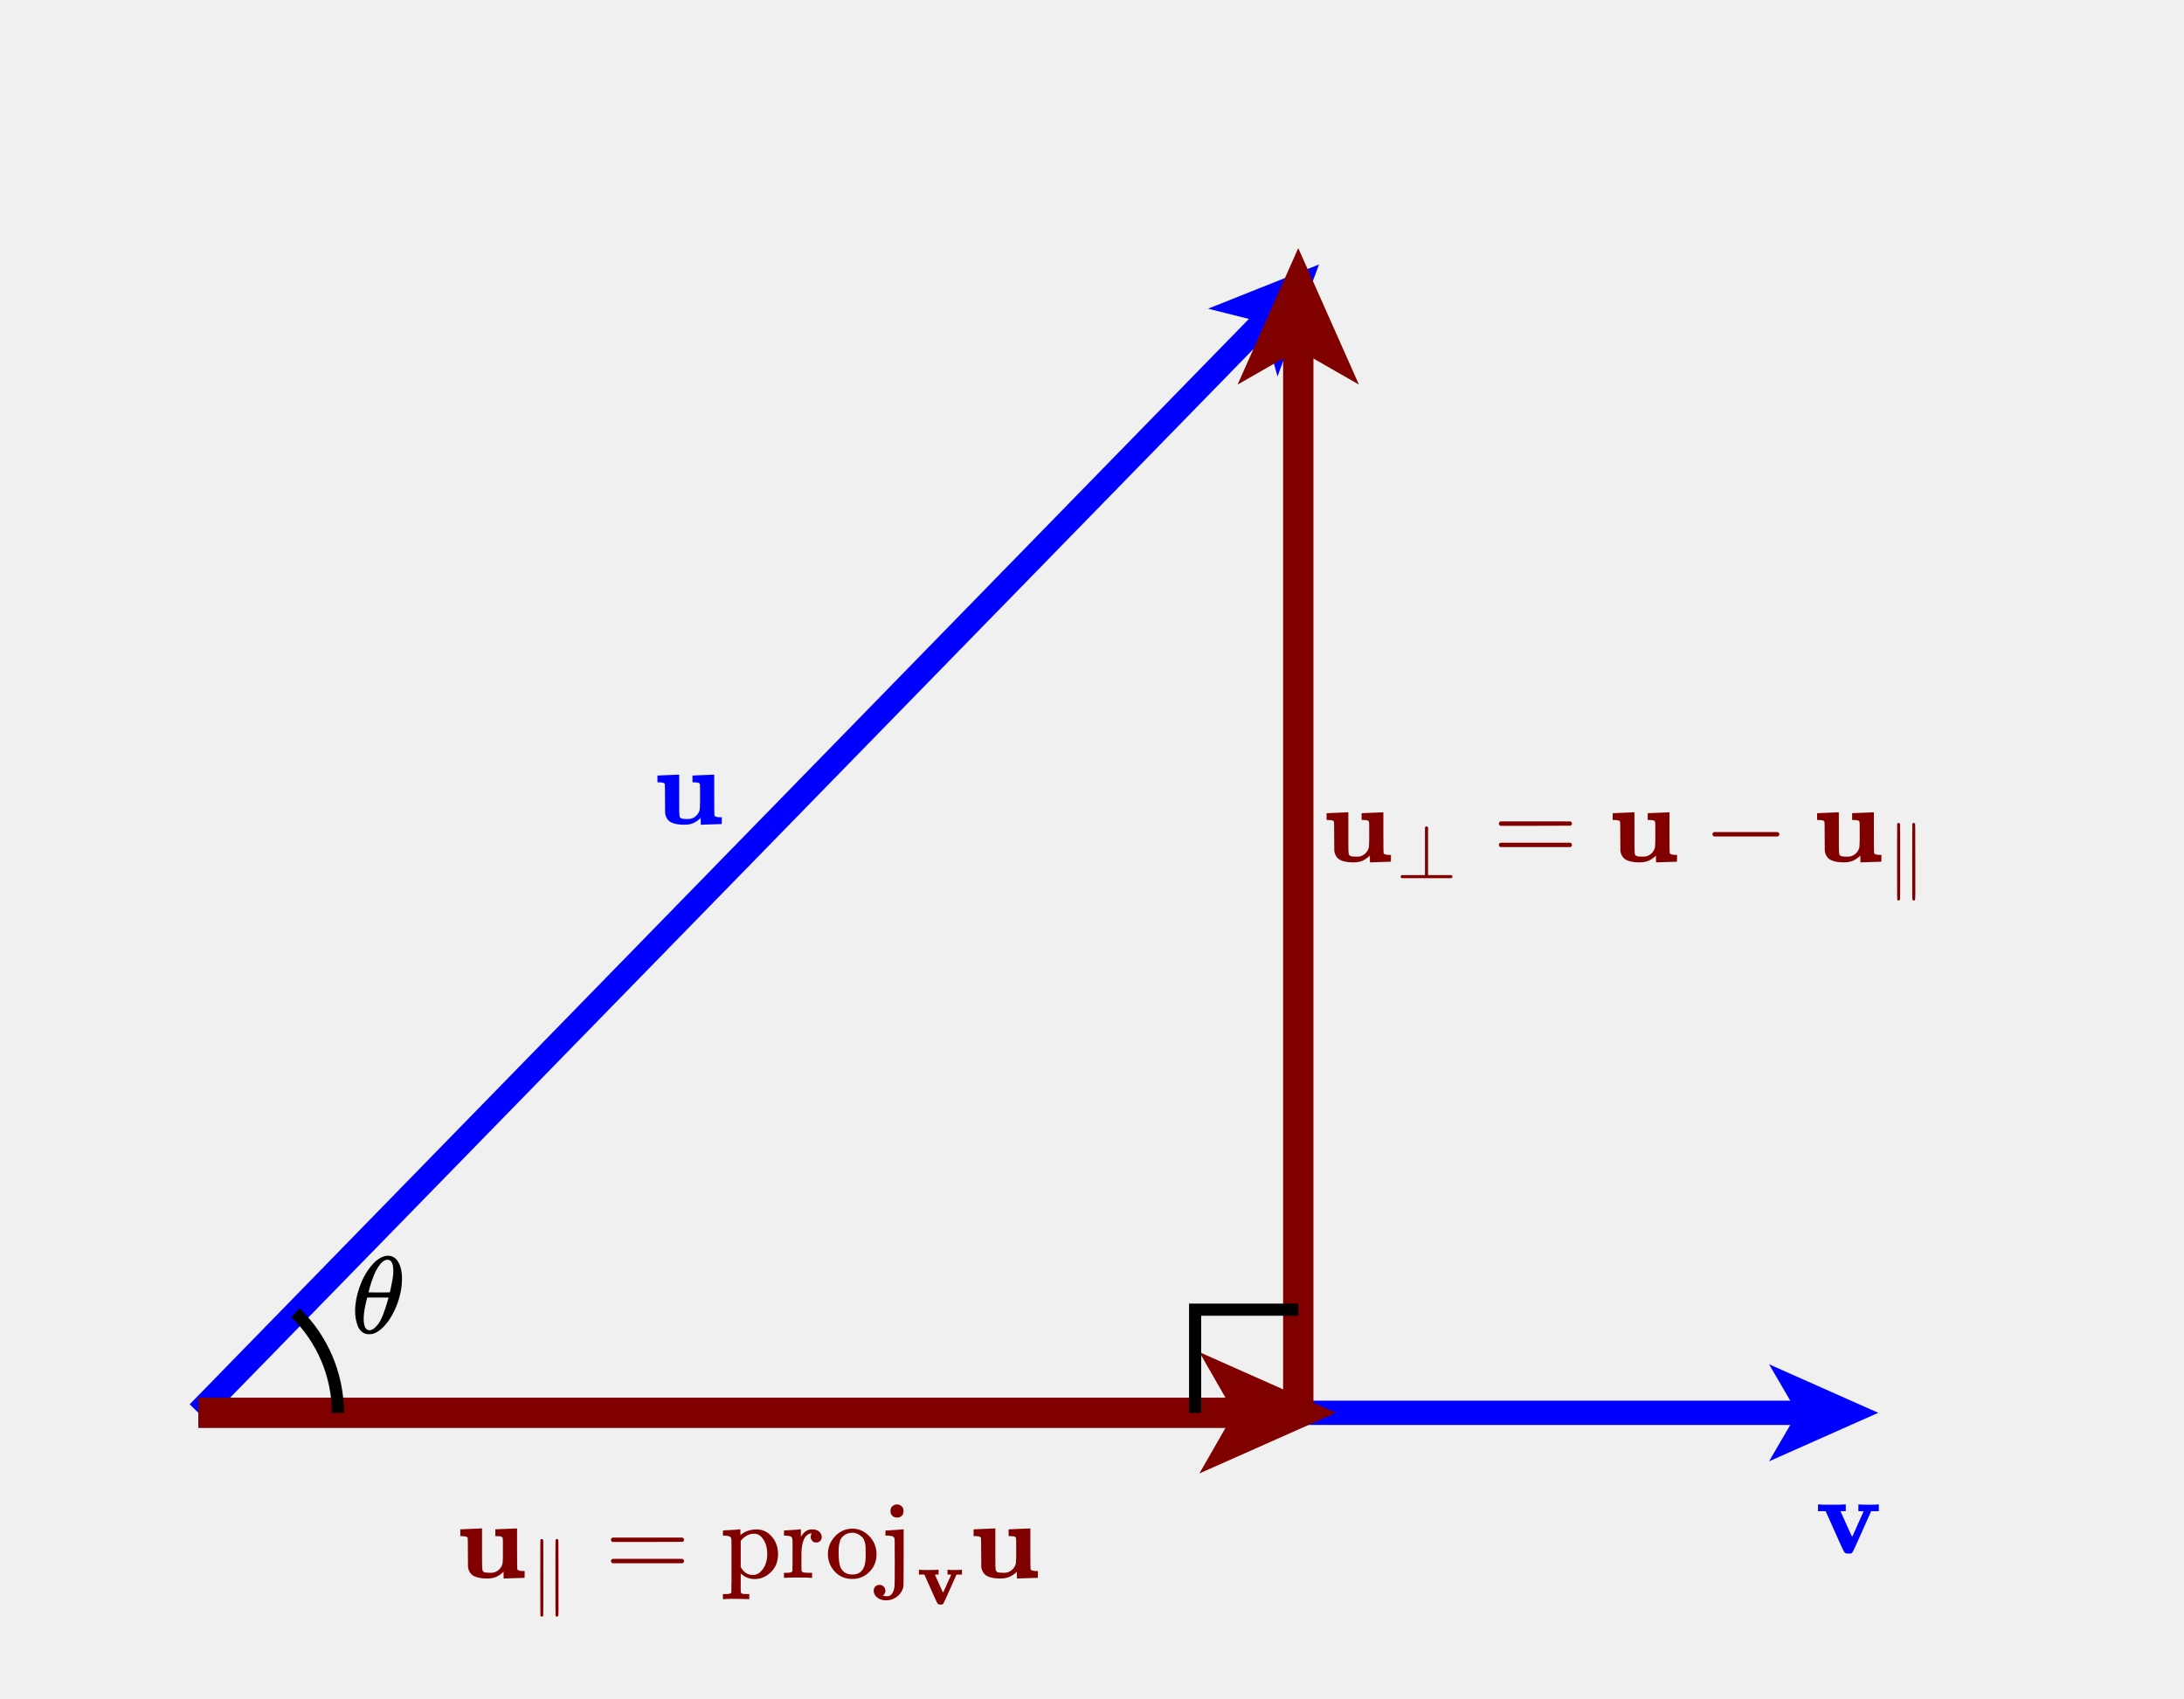
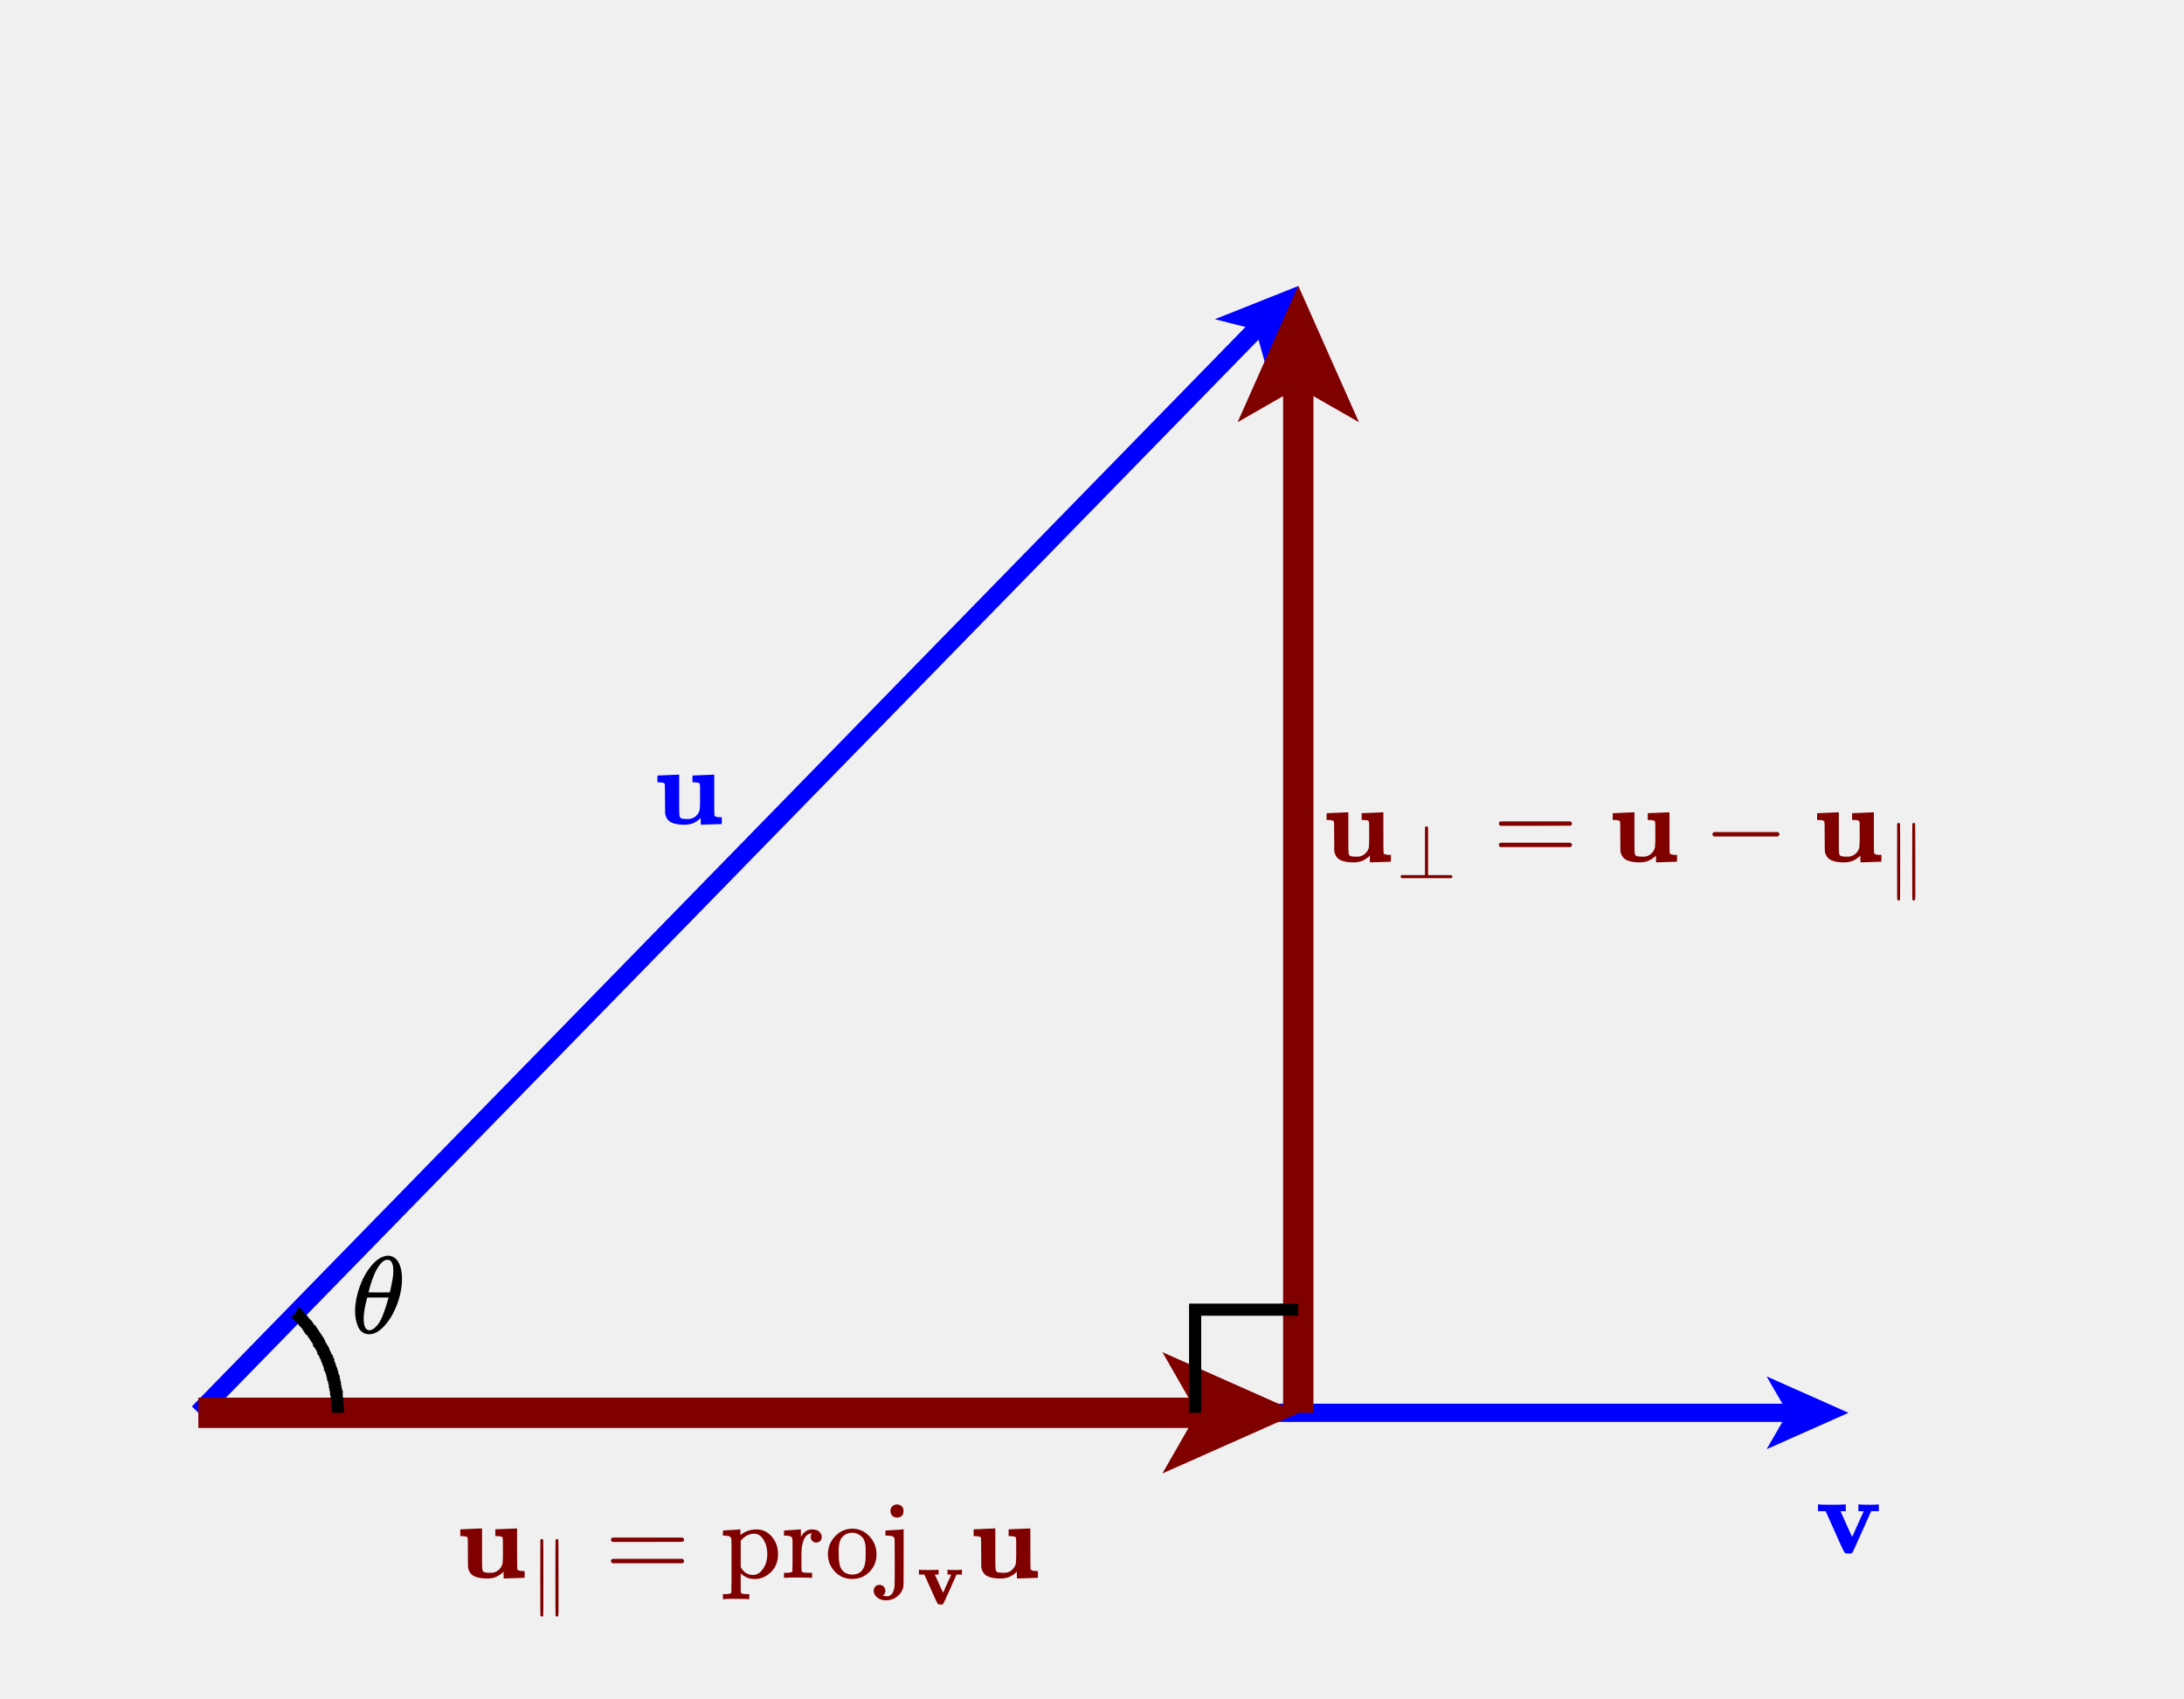
<svg xmlns="http://www.w3.org/2000/svg" xmlns:xlink="http://www.w3.org/1999/xlink" id="prefigure-projection-figure" width="360" height="280" viewBox="0 0 360 280">
  <defs>
-     <clipPath id="prefigure-projection-clipPath-0">
+     <clipPath id="prefigure-projection-__clipPath-0">
      <rect x="10.0" y="10.0" width="340.0" height="260.0" />
    </clipPath>
-     <clipPath id="prefigure-projection-clipPath-1">
+     <clipPath id="prefigure-projection-__clipPath-1">
      <rect x="10.0" y="10.0" width="340.0" height="260.0" />
    </clipPath>
-     <marker id="prefigure-projection-arrow-head-end-4_None_24_60-blue" markerWidth="18.0" markerHeight="16.0" markerUnits="userSpaceOnUse" orient="auto-start-reverse" refX="13.1" refY="8.0">
-       <path d="M 18.0 8.0L 0.0 16.0L 3.5 10.0L 3.5 6.0L 0.0 0.0Z" fill="blue" stroke="none" />
+     <marker id="prefigure-projection-arrow-head-end-3_None_24_60-blue" markerWidth="13.5" markerHeight="12.0" markerUnits="userSpaceOnUse" orient="auto-start-reverse" refX="9.8" refY="6.0">
+       <path d="M 13.5 6.0L 0.0 12.0L 2.6 7.5L 2.6 4.5L 0.0 0.0Z" fill="blue" stroke="none" />
    </marker>
-     <marker id="prefigure-projection-arrow-head-end-4_None_24_60-blue-outline" markerWidth="22.0" markerHeight="20.0" markerUnits="userSpaceOnUse" orient="auto-start-reverse" refX="15.1" refY="10.0">
-       <path d="M 20.8 11.8 L 2.8 19.8 A 2 2 0 0 1 0.0 18.0 L 0.0 2.0 A 2 2 0 0 1 2.8 0.2 L 20.8 8.2 A 2 2 0 0 1 20.8 11.8 Z" fill="white" stroke="none" />
+     <marker id="prefigure-projection-arrow-head-end-3_None_24_60-blue-outline" markerWidth="17.5" markerHeight="16.0" markerUnits="userSpaceOnUse" orient="auto-start-reverse" refX="11.8" refY="8.0">
+       <path d="M 16.3 9.8 L 2.8 15.8 A 2 2 0 0 1 0.0 14.0 L 0.0 2.0 A 2 2 0 0 1 2.8 0.2 L 16.3 6.2 A 2 2 0 0 1 16.3 9.8 Z" fill="white" stroke="none" />
    </marker>
    <marker id="prefigure-projection-arrow-head-end-5_None_24_60-maroon" markerWidth="22.5" markerHeight="20.0" markerUnits="userSpaceOnUse" orient="auto-start-reverse" refX="16.3" refY="10.0">
      <path d="M 22.5 10.0L 0.0 20.0L 4.3 12.5L 4.3 7.5L 0.0 0.0Z" fill="maroon" stroke="none" />
    </marker>
    <marker id="prefigure-projection-arrow-head-end-5_None_24_60-maroon-outline" markerWidth="26.5" markerHeight="24.0" markerUnits="userSpaceOnUse" orient="auto-start-reverse" refX="18.3" refY="12.0">
      <path d="M 25.3 13.8 L 2.8 23.8 A 2 2 0 0 1 0.0 22.0 L 0.0 2.0 A 2 2 0 0 1 2.8 0.2 L 25.3 10.2 A 2 2 0 0 1 25.3 13.8 Z" fill="white" stroke="none" />
    </marker>
  </defs>
-   <path id="prefigure-projection-vec-v" stroke="blue" stroke-width="4" fill="none" d="M 32.7 232.9 L 304.7 232.9" marker-end="url(#prefigure-projection-arrow-head-end-4_None_24_60-blue)" />
-   <path id="prefigure-projection-vec-u" stroke="blue" stroke-width="4" fill="none" d="M 32.7 232.9 L 214.0 47.1" marker-end="url(#prefigure-projection-arrow-head-end-4_None_24_60-blue)" />
-   <path id="prefigure-projection-vec-proj" stroke="maroon" stroke-width="5" fill="none" d="M 32.7 232.9 L 214.0 232.9" marker-end="url(#prefigure-projection-arrow-head-end-5_None_24_60-maroon)" />
-   <path id="prefigure-projection-vec-perp" stroke="maroon" stroke-width="5" fill="none" d="M 214.0 232.9 L 214.0 47.1" marker-end="url(#prefigure-projection-arrow-head-end-5_None_24_60-maroon)" />
+   <path id="prefigure-projection-vec-v" stroke="blue" stroke-width="3" fill="none" marker-end="url(#prefigure-projection-arrow-head-end-3_None_24_60-blue)" d="M 32.7 232.9 L 301.0 232.9" />
+   <path id="prefigure-projection-vec-u" stroke="blue" stroke-width="3" fill="none" marker-end="url(#prefigure-projection-arrow-head-end-3_None_24_60-blue)" d="M 32.7 232.9 L 211.4 49.8" />
+   <path id="prefigure-projection-vec-proj" stroke="maroon" stroke-width="5" fill="none" marker-end="url(#prefigure-projection-arrow-head-end-5_None_24_60-maroon)" d="M 32.7 232.9 L 207.9 232.9" />
+   <path id="prefigure-projection-vec-perp" stroke="maroon" stroke-width="5" fill="none" marker-end="url(#prefigure-projection-arrow-head-end-5_None_24_60-maroon)" d="M 214.0 232.9 L 214.0 53.3" />
  <g id="prefigure-projection-v-label" transform="translate(304.7,248.0) translate(-5.5,-0.0)">
-     <g id="prefigure-projection-g-0">
+     <g id="prefigure-projection-__g-0">
      <svg style="vertical-align: 0.000px; color:blue" width="10.984px" height="8.040px" role="img" focusable="false" viewBox="0 -444 607 444" x="0.0" y="0.0">
        <defs>
          <path id="prefigure-projection-MJX-2-TEX-B-1D42F" d="M401 444Q413 441 495 441Q568 441 574 444H580V382H510L409 156Q348 18 339 6Q331 -4 320 -4Q318 -4 313 -4T303 -3H288Q273 -3 264 12T221 102Q206 135 197 156L96 382H26V444H34Q49 441 145 441Q252 441 270 444H279V382H231L284 264Q335 149 338 149Q338 150 389 264T442 381Q442 382 418 382H394V444H401Z" />
        </defs>
        <g stroke="currentColor" fill="currentColor" stroke-width="0" transform="scale(1,-1)">
          <g data-mml-node="math">
            <g data-mml-node="TeXAtom" data-mjx-texclass="ORD">
              <g data-mml-node="mi" data-semantic-type="identifier" data-semantic-role="latinletter" data-semantic-font="bold" data-semantic-annotation="clearspeak:simple" data-semantic-id="0" data-semantic-attributes="texclass:ORD" data-semantic-speech="bold v">
                <use data-c="1D42F" xlink:href="#prefigure-projection-MJX-2-TEX-B-1D42F" />
              </g>
            </g>
          </g>
        </g>
      </svg>
    </g>
  </g>
  <g id="prefigure-projection-u-label" transform="translate(119.3,136.0) translate(-11.6,-8.3)">
-     <g id="prefigure-projection-g-1">
+     <g id="prefigure-projection-__g-1">
      <svg style="vertical-align: -0.112px; color:blue" width="11.568px" height="8.256px" role="img" focusable="false" viewBox="0 -450 639 456" x="0.0" y="0.0">
        <defs>
          <path id="prefigure-projection-MJX-3-TEX-B-1D42E" d="M40 442L134 446Q228 450 229 450H235V273V165Q235 90 238 74T254 52Q268 46 304 46H319Q352 46 380 67T419 121L420 123Q424 135 425 199Q425 201 425 207Q425 233 425 249V316Q425 354 423 363T410 376Q396 380 369 380H356V442L554 450V267Q554 84 556 79Q561 62 610 62H623V31Q623 0 622 0Q603 0 527 -3T432 -6Q431 -6 431 25V56L420 45Q373 6 332 -1Q313 -6 281 -6Q208 -6 165 14T109 87L107 98L106 230Q106 358 104 366Q96 380 50 380H37V442H40Z" />
        </defs>
        <g stroke="currentColor" fill="currentColor" stroke-width="0" transform="scale(1,-1)">
          <g data-mml-node="math">
            <g data-mml-node="TeXAtom" data-mjx-texclass="ORD">
              <g data-mml-node="mi" data-semantic-type="identifier" data-semantic-role="latinletter" data-semantic-font="bold" data-semantic-annotation="clearspeak:simple" data-semantic-id="0" data-semantic-attributes="texclass:ORD" data-semantic-speech="bold u">
                <use data-c="1D42E" xlink:href="#prefigure-projection-MJX-3-TEX-B-1D42E" />
              </g>
            </g>
          </g>
        </g>
      </svg>
    </g>
  </g>
  <g id="prefigure-projection-proj-label" transform="translate(123.3,248.0) translate(-48.1,-0.0)">
-     <g id="prefigure-projection-g-2">
+     <g id="prefigure-projection-__g-2">
      <svg style="vertical-align: -6.400px; color:maroon" width="96.184px" height="18.504px" role="img" focusable="false" viewBox="0 -669 5314.3 1022.5" x="0.0" y="0.0">
        <defs>
          <path id="prefigure-projection-MJX-4-TEX-B-1D42E" d="M40 442L134 446Q228 450 229 450H235V273V165Q235 90 238 74T254 52Q268 46 304 46H319Q352 46 380 67T419 121L420 123Q424 135 425 199Q425 201 425 207Q425 233 425 249V316Q425 354 423 363T410 376Q396 380 369 380H356V442L554 450V267Q554 84 556 79Q561 62 610 62H623V31Q623 0 622 0Q603 0 527 -3T432 -6Q431 -6 431 25V56L420 45Q373 6 332 -1Q313 -6 281 -6Q208 -6 165 14T109 87L107 98L106 230Q106 358 104 366Q96 380 50 380H37V442H40Z" />
          <path id="prefigure-projection-MJX-4-TEX-N-2225" d="M133 736Q138 750 153 750Q164 750 170 739Q172 735 172 250T170 -239Q164 -250 152 -250Q144 -250 138 -244L137 -243Q133 -241 133 -179T132 250Q132 731 133 736ZM329 739Q334 750 346 750Q353 750 361 744L362 743Q366 741 366 679T367 250T367 -178T362 -243L361 -244Q355 -250 347 -250Q335 -250 329 -239Q327 -235 327 250T329 739Z" />
          <path id="prefigure-projection-MJX-4-TEX-N-3D" d="M56 347Q56 360 70 367H707Q722 359 722 347Q722 336 708 328L390 327H72Q56 332 56 347ZM56 153Q56 168 72 173H708Q722 163 722 153Q722 140 707 133H70Q56 140 56 153Z" />
          <path id="prefigure-projection-MJX-4-TEX-N-70" d="M36 -148H50Q89 -148 97 -134V-126Q97 -119 97 -107T97 -77T98 -38T98 6T98 55T98 106Q98 140 98 177T98 243T98 296T97 335T97 351Q94 370 83 376T38 385H20V408Q20 431 22 431L32 432Q42 433 61 434T98 436Q115 437 135 438T165 441T176 442H179V416L180 390L188 397Q247 441 326 441Q407 441 464 377T522 216Q522 115 457 52T310 -11Q242 -11 190 33L182 40V-45V-101Q182 -128 184 -134T195 -145Q216 -148 244 -148H260V-194H252L228 -193Q205 -192 178 -192T140 -191Q37 -191 28 -194H20V-148H36ZM424 218Q424 292 390 347T305 402Q234 402 182 337V98Q222 26 294 26Q345 26 384 80T424 218Z" />
          <path id="prefigure-projection-MJX-4-TEX-N-72" d="M36 46H50Q89 46 97 60V68Q97 77 97 91T98 122T98 161T98 203Q98 234 98 269T98 328L97 351Q94 370 83 376T38 385H20V408Q20 431 22 431L32 432Q42 433 60 434T96 436Q112 437 131 438T160 441T171 442H174V373Q213 441 271 441H277Q322 441 343 419T364 373Q364 352 351 337T313 322Q288 322 276 338T263 372Q263 381 265 388T270 400T273 405Q271 407 250 401Q234 393 226 386Q179 341 179 207V154Q179 141 179 127T179 101T180 81T180 66V61Q181 59 183 57T188 54T193 51T200 49T207 48T216 47T225 47T235 46T245 46H276V0H267Q249 3 140 3Q37 3 28 0H20V46H36Z" />
          <path id="prefigure-projection-MJX-4-TEX-N-6F" d="M28 214Q28 309 93 378T250 448Q340 448 405 380T471 215Q471 120 407 55T250 -10Q153 -10 91 57T28 214ZM250 30Q372 30 372 193V225V250Q372 272 371 288T364 326T348 362T317 390T268 410Q263 411 252 411Q222 411 195 399Q152 377 139 338T126 246V226Q126 130 145 91Q177 30 250 30Z" />
          <path id="prefigure-projection-MJX-4-TEX-N-6A" d="M98 609Q98 637 116 653T160 669Q183 667 200 652T217 609Q217 579 200 564T158 549Q133 549 116 564T98 609ZM28 -163Q58 -168 64 -168Q124 -168 135 -77Q137 -65 137 141T136 353Q132 371 120 377T72 385H52V408Q52 431 54 431L58 432Q62 432 70 432T87 433T108 434T133 436Q151 437 171 438T202 441T214 442H218V184Q217 -36 217 -59T211 -98Q195 -145 153 -175T58 -205Q9 -205 -23 -179T-55 -117Q-55 -94 -40 -79T-2 -64T36 -79T52 -118Q52 -143 28 -163Z" />
          <path id="prefigure-projection-MJX-4-TEX-B-1D42F" d="M401 444Q413 441 495 441Q568 441 574 444H580V382H510L409 156Q348 18 339 6Q331 -4 320 -4Q318 -4 313 -4T303 -3H288Q273 -3 264 12T221 102Q206 135 197 156L96 382H26V444H34Q49 441 145 441Q252 441 270 444H279V382H231L284 264Q335 149 338 149Q338 150 389 264T442 381Q442 382 418 382H394V444H401Z" />
          <path id="prefigure-projection-MJX-4-TEX-N-2062" d="" />
        </defs>
        <g stroke="currentColor" fill="currentColor" stroke-width="0" transform="scale(1,-1)">
          <g data-mml-node="math" data-semantic-type="relseq" data-semantic-role="equality" data-semantic-id="10" data-semantic-children="2,9" data-semantic-content="3" data-semantic-speech="bold u Subscript parallel to Baseline equals proj Subscript bold v Baseline bold u">
            <g data-mml-node="msub" data-semantic-type="subscript" data-semantic-role="latinletter" data-semantic-id="2" data-semantic-children="0,1" data-semantic-parent="10" data-semantic-speech="bold u Subscript parallel to Baseline">
              <g data-mml-node="TeXAtom" data-mjx-texclass="ORD">
                <g data-mml-node="mi" data-semantic-type="identifier" data-semantic-role="latinletter" data-semantic-font="bold" data-semantic-annotation="clearspeak:simple" data-semantic-id="0" data-semantic-parent="2" data-semantic-attributes="texclass:ORD" data-semantic-speech="bold u" data-semantic-prefix="Base">
                  <use data-c="1D42E" xlink:href="#prefigure-projection-MJX-4-TEX-B-1D42E" />
                </g>
              </g>
              <g data-mml-node="TeXAtom" transform="translate(672,-176.7) scale(0.707)" data-mjx-texclass="ORD">
                <g data-mml-node="mo" data-semantic-type="fence" data-semantic-role="metric" data-semantic-id="1" data-semantic-parent="2" data-semantic-attributes="texclass:ORD" data-semantic-speech="parallel to" data-semantic-prefix="Subscript">
                  <use data-c="2225" xlink:href="#prefigure-projection-MJX-4-TEX-N-2225" />
                </g>
              </g>
            </g>
            <g data-mml-node="mo" data-semantic-type="relation" data-semantic-role="equality" data-semantic-id="3" data-semantic-parent="10" data-semantic-operator="relseq,=" data-semantic-speech="equals" transform="translate(1353.3,0)">
              <use data-c="3D" xlink:href="#prefigure-projection-MJX-4-TEX-N-3D" />
            </g>
            <g data-mml-node="mrow" data-semantic-type="infixop" data-semantic-role="implicit" data-semantic-annotation="clearspeak:unit" data-semantic-id="9" data-semantic-children="6,7" data-semantic-content="8" data-semantic-parent="10" data-semantic-speech="proj Subscript bold v Baseline bold u" transform="translate(2409.1,0)">
              <g data-mml-node="msub" data-semantic-type="subscript" data-semantic-role="unknown" data-semantic-id="6" data-semantic-children="4,5" data-semantic-parent="9" data-semantic-speech="proj Subscript bold v Baseline">
                <g data-mml-node="mtext" data-semantic-type="text" data-semantic-role="unknown" data-semantic-font="normal" data-semantic-annotation="clearspeak:unit" data-semantic-id="4" data-semantic-parent="6" data-semantic-speech="proj" data-semantic-prefix="Base">
                  <use data-c="70" xlink:href="#prefigure-projection-MJX-4-TEX-N-70" />
                  <use data-c="72" xlink:href="#prefigure-projection-MJX-4-TEX-N-72" transform="translate(556,0)" />
                  <use data-c="6F" xlink:href="#prefigure-projection-MJX-4-TEX-N-6F" transform="translate(948,0)" />
                  <use data-c="6A" xlink:href="#prefigure-projection-MJX-4-TEX-N-6A" transform="translate(1448,0)" />
                </g>
                <g data-mml-node="TeXAtom" transform="translate(1787,-240.4) scale(0.707)" data-mjx-texclass="ORD">
                  <g data-mml-node="TeXAtom" data-mjx-texclass="ORD">
                    <g data-mml-node="mi" data-semantic-type="identifier" data-semantic-role="latinletter" data-semantic-font="bold" data-semantic-annotation="clearspeak:simple" data-semantic-id="5" data-semantic-parent="6" data-semantic-attributes="texclass:ORD" data-semantic-speech="bold v" data-semantic-prefix="Subscript">
                      <use data-c="1D42F" xlink:href="#prefigure-projection-MJX-4-TEX-B-1D42F" />
                    </g>
                  </g>
                </g>
              </g>
              <g data-mml-node="mo" data-semantic-type="operator" data-semantic-role="multiplication" data-semantic-id="8" data-semantic-parent="9" data-semantic-added="true" data-semantic-operator="infixop,⁢" data-semantic-speech="times" transform="translate(2266.2,0)">
                <use data-c="2062" xlink:href="#prefigure-projection-MJX-4-TEX-N-2062" />
              </g>
              <g data-mml-node="TeXAtom" data-mjx-texclass="ORD" transform="translate(2266.2,0)">
                <g data-mml-node="mi" data-semantic-type="identifier" data-semantic-role="latinletter" data-semantic-font="bold" data-semantic-annotation="clearspeak:simple" data-semantic-id="7" data-semantic-parent="9" data-semantic-attributes="texclass:ORD" data-semantic-speech="bold u">
                  <use data-c="1D42E" xlink:href="#prefigure-projection-MJX-4-TEX-B-1D42E" />
                </g>
              </g>
            </g>
          </g>
        </g>
      </svg>
    </g>
  </g>
  <g id="prefigure-projection-perp-label" transform="translate(218.0,140.0) translate(0.0,-8.5)">
-     <g id="prefigure-projection-g-3">
+     <g id="prefigure-projection-__g-3">
      <svg style="vertical-align: -6.400px; color:maroon" width="100.320px" height="16.952px" role="img" focusable="false" viewBox="0 -583 5542.7 936.5" x="0.0" y="0.0">
        <defs>
          <path id="prefigure-projection-MJX-5-TEX-B-1D42E" d="M40 442L134 446Q228 450 229 450H235V273V165Q235 90 238 74T254 52Q268 46 304 46H319Q352 46 380 67T419 121L420 123Q424 135 425 199Q425 201 425 207Q425 233 425 249V316Q425 354 423 363T410 376Q396 380 369 380H356V442L554 450V267Q554 84 556 79Q561 62 610 62H623V31Q623 0 622 0Q603 0 527 -3T432 -6Q431 -6 431 25V56L420 45Q373 6 332 -1Q313 -6 281 -6Q208 -6 165 14T109 87L107 98L106 230Q106 358 104 366Q96 380 50 380H37V442H40Z" />
          <path id="prefigure-projection-MJX-5-TEX-N-22A5" d="M369 652Q369 653 370 655T372 658T375 662T379 665T384 667T391 668Q402 666 409 653V40H708Q723 32 723 20T708 0H71Q70 0 67 2T59 9T55 20T59 31T66 38T71 40H369V652Z" />
          <path id="prefigure-projection-MJX-5-TEX-N-3D" d="M56 347Q56 360 70 367H707Q722 359 722 347Q722 336 708 328L390 327H72Q56 332 56 347ZM56 153Q56 168 72 173H708Q722 163 722 153Q722 140 707 133H70Q56 140 56 153Z" />
          <path id="prefigure-projection-MJX-5-TEX-N-2212" d="M84 237T84 250T98 270H679Q694 262 694 250T679 230H98Q84 237 84 250Z" />
          <path id="prefigure-projection-MJX-5-TEX-N-2225" d="M133 736Q138 750 153 750Q164 750 170 739Q172 735 172 250T170 -239Q164 -250 152 -250Q144 -250 138 -244L137 -243Q133 -241 133 -179T132 250Q132 731 133 736ZM329 739Q334 750 346 750Q353 750 361 744L362 743Q366 741 366 679T367 250T367 -178T362 -243L361 -244Q355 -250 347 -250Q335 -250 329 -239Q327 -235 327 250T329 739Z" />
        </defs>
        <g stroke="currentColor" fill="currentColor" stroke-width="0" transform="scale(1,-1)">
          <g data-mml-node="math" data-semantic-type="relseq" data-semantic-role="equality" data-semantic-id="10" data-semantic-children="2,9" data-semantic-content="3" data-semantic-speech="bold u Subscript up tack Baseline equals bold u minus bold u Subscript parallel to">
            <g data-mml-node="msub" data-semantic-type="subscript" data-semantic-role="latinletter" data-semantic-id="2" data-semantic-children="0,1" data-semantic-parent="10" data-semantic-speech="bold u Subscript up tack Baseline">
              <g data-mml-node="TeXAtom" data-mjx-texclass="ORD">
                <g data-mml-node="mi" data-semantic-type="identifier" data-semantic-role="latinletter" data-semantic-font="bold" data-semantic-annotation="clearspeak:simple" data-semantic-id="0" data-semantic-parent="2" data-semantic-attributes="texclass:ORD" data-semantic-speech="bold u" data-semantic-prefix="Base">
                  <use data-c="1D42E" xlink:href="#prefigure-projection-MJX-5-TEX-B-1D42E" />
                </g>
              </g>
              <g data-mml-node="TeXAtom" transform="translate(672,-150) scale(0.707)" data-mjx-texclass="ORD">
                <g data-mml-node="mo" data-semantic-type="operator" data-semantic-role="addition" data-semantic-id="1" data-semantic-parent="2" data-semantic-attributes="texclass:ORD" data-semantic-speech="up tack" data-semantic-prefix="Subscript">
                  <use data-c="22A5" xlink:href="#prefigure-projection-MJX-5-TEX-N-22A5" />
                </g>
              </g>
            </g>
            <g data-mml-node="mo" data-semantic-type="relation" data-semantic-role="equality" data-semantic-id="3" data-semantic-parent="10" data-semantic-operator="relseq,=" data-semantic-speech="equals" transform="translate(1549.9,0)">
              <use data-c="3D" xlink:href="#prefigure-projection-MJX-5-TEX-N-3D" />
            </g>
            <g data-mml-node="mrow" data-semantic-type="infixop" data-semantic-role="subtraction" data-semantic-id="9" data-semantic-children="4,8" data-semantic-content="5" data-semantic-parent="10" data-semantic-speech="bold u minus bold u Subscript parallel to" transform="translate(2605.7,0)">
              <g data-mml-node="TeXAtom" data-mjx-texclass="ORD">
                <g data-mml-node="mi" data-semantic-type="identifier" data-semantic-role="latinletter" data-semantic-font="bold" data-semantic-annotation="clearspeak:simple" data-semantic-id="4" data-semantic-parent="9" data-semantic-attributes="texclass:ORD" data-semantic-speech="bold u">
                  <use data-c="1D42E" xlink:href="#prefigure-projection-MJX-5-TEX-B-1D42E" />
                </g>
              </g>
              <g data-mml-node="mo" data-semantic-type="operator" data-semantic-role="subtraction" data-semantic-id="5" data-semantic-parent="9" data-semantic-operator="infixop,−" data-semantic-speech="minus" transform="translate(861.2,0)">
                <use data-c="2212" xlink:href="#prefigure-projection-MJX-5-TEX-N-2212" />
              </g>
              <g data-mml-node="msub" data-semantic-type="subscript" data-semantic-role="latinletter" data-semantic-id="8" data-semantic-children="6,7" data-semantic-parent="9" data-semantic-speech="bold u Subscript parallel to" transform="translate(1861.4,0)">
                <g data-mml-node="TeXAtom" data-mjx-texclass="ORD">
                  <g data-mml-node="mi" data-semantic-type="identifier" data-semantic-role="latinletter" data-semantic-font="bold" data-semantic-annotation="clearspeak:simple" data-semantic-id="6" data-semantic-parent="8" data-semantic-attributes="texclass:ORD" data-semantic-speech="bold u" data-semantic-prefix="Base">
                    <use data-c="1D42E" xlink:href="#prefigure-projection-MJX-5-TEX-B-1D42E" />
                  </g>
                </g>
                <g data-mml-node="TeXAtom" transform="translate(672,-176.7) scale(0.707)" data-mjx-texclass="ORD">
                  <g data-mml-node="mo" data-semantic-type="fence" data-semantic-role="metric" data-semantic-id="7" data-semantic-parent="8" data-semantic-attributes="texclass:ORD" data-semantic-speech="parallel to" data-semantic-prefix="Subscript">
                    <use data-c="2225" xlink:href="#prefigure-projection-MJX-5-TEX-N-2225" />
                  </g>
                </g>
              </g>
            </g>
          </g>
        </g>
      </svg>
    </g>
  </g>
  <g id="prefigure-projection-angle-theta">
    <g transform="translate(57.9,219.9) translate(0.0,-12.9)">
-       <g id="prefigure-projection-g-4">
+       <g id="prefigure-projection-__g-4">
        <svg style="vertical-align: -0.184px" width="8.488px" height="12.944px" role="img" focusable="false" viewBox="0 -705 469 715" x="0.0" y="0.0">
          <defs>
            <path id="prefigure-projection-MJX-6-TEX-I-1D703" d="M35 200Q35 302 74 415T180 610T319 704Q320 704 327 704T339 705Q393 701 423 656Q462 596 462 495Q462 380 417 261T302 66T168 -10H161Q125 -10 99 10T60 63T41 130T35 200ZM383 566Q383 668 330 668Q294 668 260 623T204 521T170 421T157 371Q206 370 254 370L351 371Q352 372 359 404T375 484T383 566ZM113 132Q113 26 166 26Q181 26 198 36T239 74T287 161T335 307L340 324H145Q145 321 136 286T120 208T113 132Z" />
          </defs>
          <g stroke="currentColor" fill="currentColor" stroke-width="0" transform="scale(1,-1)">
            <g data-mml-node="math">
              <g data-mml-node="mi" data-semantic-type="identifier" data-semantic-role="greekletter" data-semantic-font="italic" data-semantic-annotation="clearspeak:simple" data-semantic-id="0" data-semantic-speech="theta">
                <use data-c="1D703" xlink:href="#prefigure-projection-MJX-6-TEX-I-1D703" />
              </g>
            </g>
          </g>
        </svg>
      </g>
    </g>
-     <path d="M 55.7 232.9 A 23.0 23.0 0 0 0 48.7 216.4" stroke="black" stroke-width="2" fill="none" />
+     <path stroke="black" stroke-width="2" fill="none" d="M 48.7 216.4 L 48.9 216.5 L 49.0 216.7 L 49.1 216.8 L 49.3 216.9 L 49.4 217.1 L 49.5 217.2 L 49.6 217.3 L 49.8 217.5 L 49.9 217.6 L 50.0 217.7 L 50.1 217.9 L 50.2 218.0 L 50.4 218.2 L 50.5 218.3 L 50.6 218.4 L 50.7 218.6 L 50.8 218.7 L 50.9 218.9 L 51.0 219.0 L 51.1 219.2 L 51.3 219.3 L 51.4 219.5 L 51.5 219.6 L 51.6 219.8 L 51.7 219.9 L 51.8 220.1 L 51.9 220.2 L 52.0 220.4 L 52.1 220.5 L 52.2 220.7 L 52.3 220.8 L 52.4 221.0 L 52.5 221.1 L 52.6 221.3 L 52.6 221.5 L 52.7 221.6 L 52.8 221.8 L 52.9 221.9 L 53.0 222.1 L 53.1 222.3 L 53.2 222.4 L 53.3 222.6 L 53.3 222.8 L 53.4 222.9 L 53.5 223.1 L 53.6 223.3 L 53.6 223.4 L 53.7 223.6 L 53.8 223.8 L 53.9 223.9 L 53.9 224.1 L 54.0 224.3 L 54.1 224.4 L 54.1 224.6 L 54.2 224.8 L 54.3 225.0 L 54.3 225.1 L 54.4 225.3 L 54.4 225.5 L 54.5 225.6 L 54.6 225.8 L 54.6 226.0 L 54.7 226.2 L 54.7 226.3 L 54.8 226.5 L 54.8 226.7 L 54.9 226.9 L 54.9 227.1 L 55.0 227.2 L 55.0 227.4 L 55.1 227.6 L 55.1 227.8 L 55.1 227.9 L 55.2 228.1 L 55.2 228.3 L 55.2 228.5 L 55.3 228.7 L 55.3 228.8 L 55.3 229.0 L 55.4 229.2 L 55.4 229.4 L 55.4 229.6 L 55.5 229.7 L 55.5 229.9 L 55.5 230.1 L 55.5 230.3 L 55.5 230.5 L 55.6 230.7 L 55.6 230.8 L 55.6 231.0 L 55.6 231.2 L 55.6 231.4 L 55.6 231.6 L 55.6 231.8 L 55.6 231.9 L 55.7 232.1 L 55.7 232.3 L 55.7 232.5 L 55.7 232.7 L 55.7 232.9" />
  </g>
-   <path id="prefigure-projection-right-angle" d="M 214.0 215.9 L 197.0 215.9 L 197.0 232.9" stroke="black" stroke-width="2" fill="none" />
+   <path id="prefigure-projection-right-angle" stroke="black" stroke-width="2" fill="none" d="M 214.0 215.9 L 197.0 215.9 L 197.0 232.9" />
</svg>
